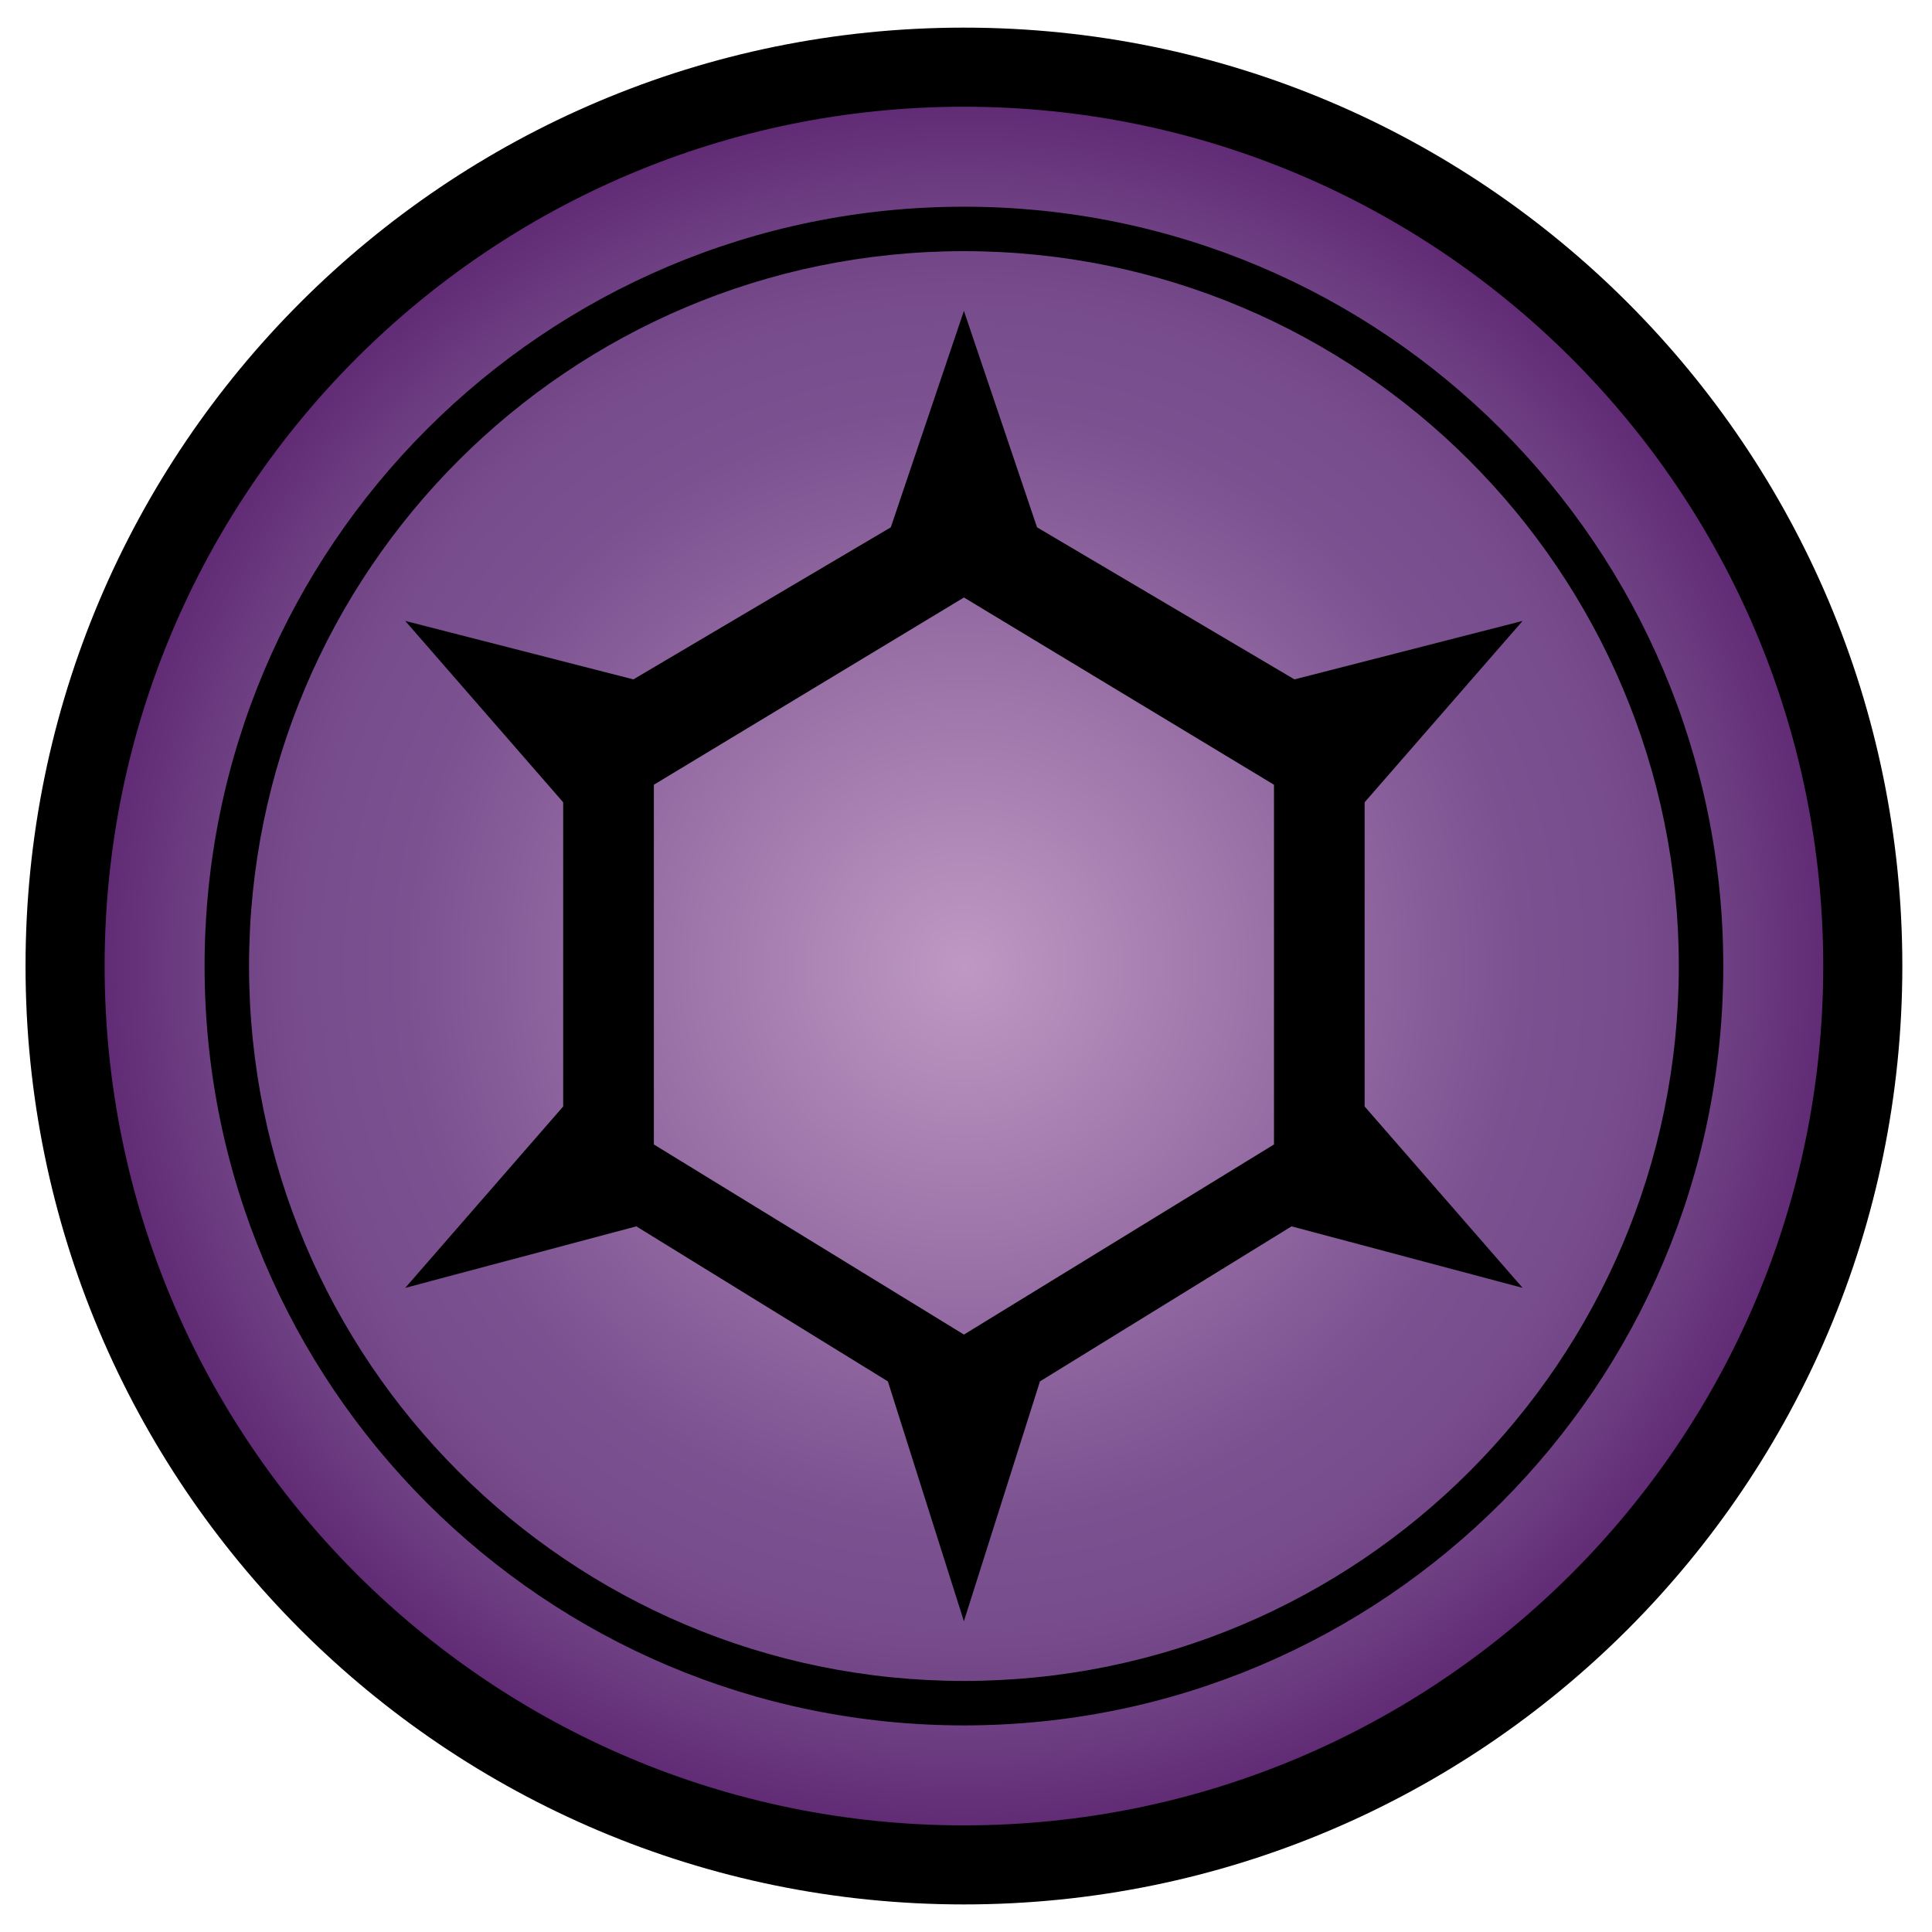
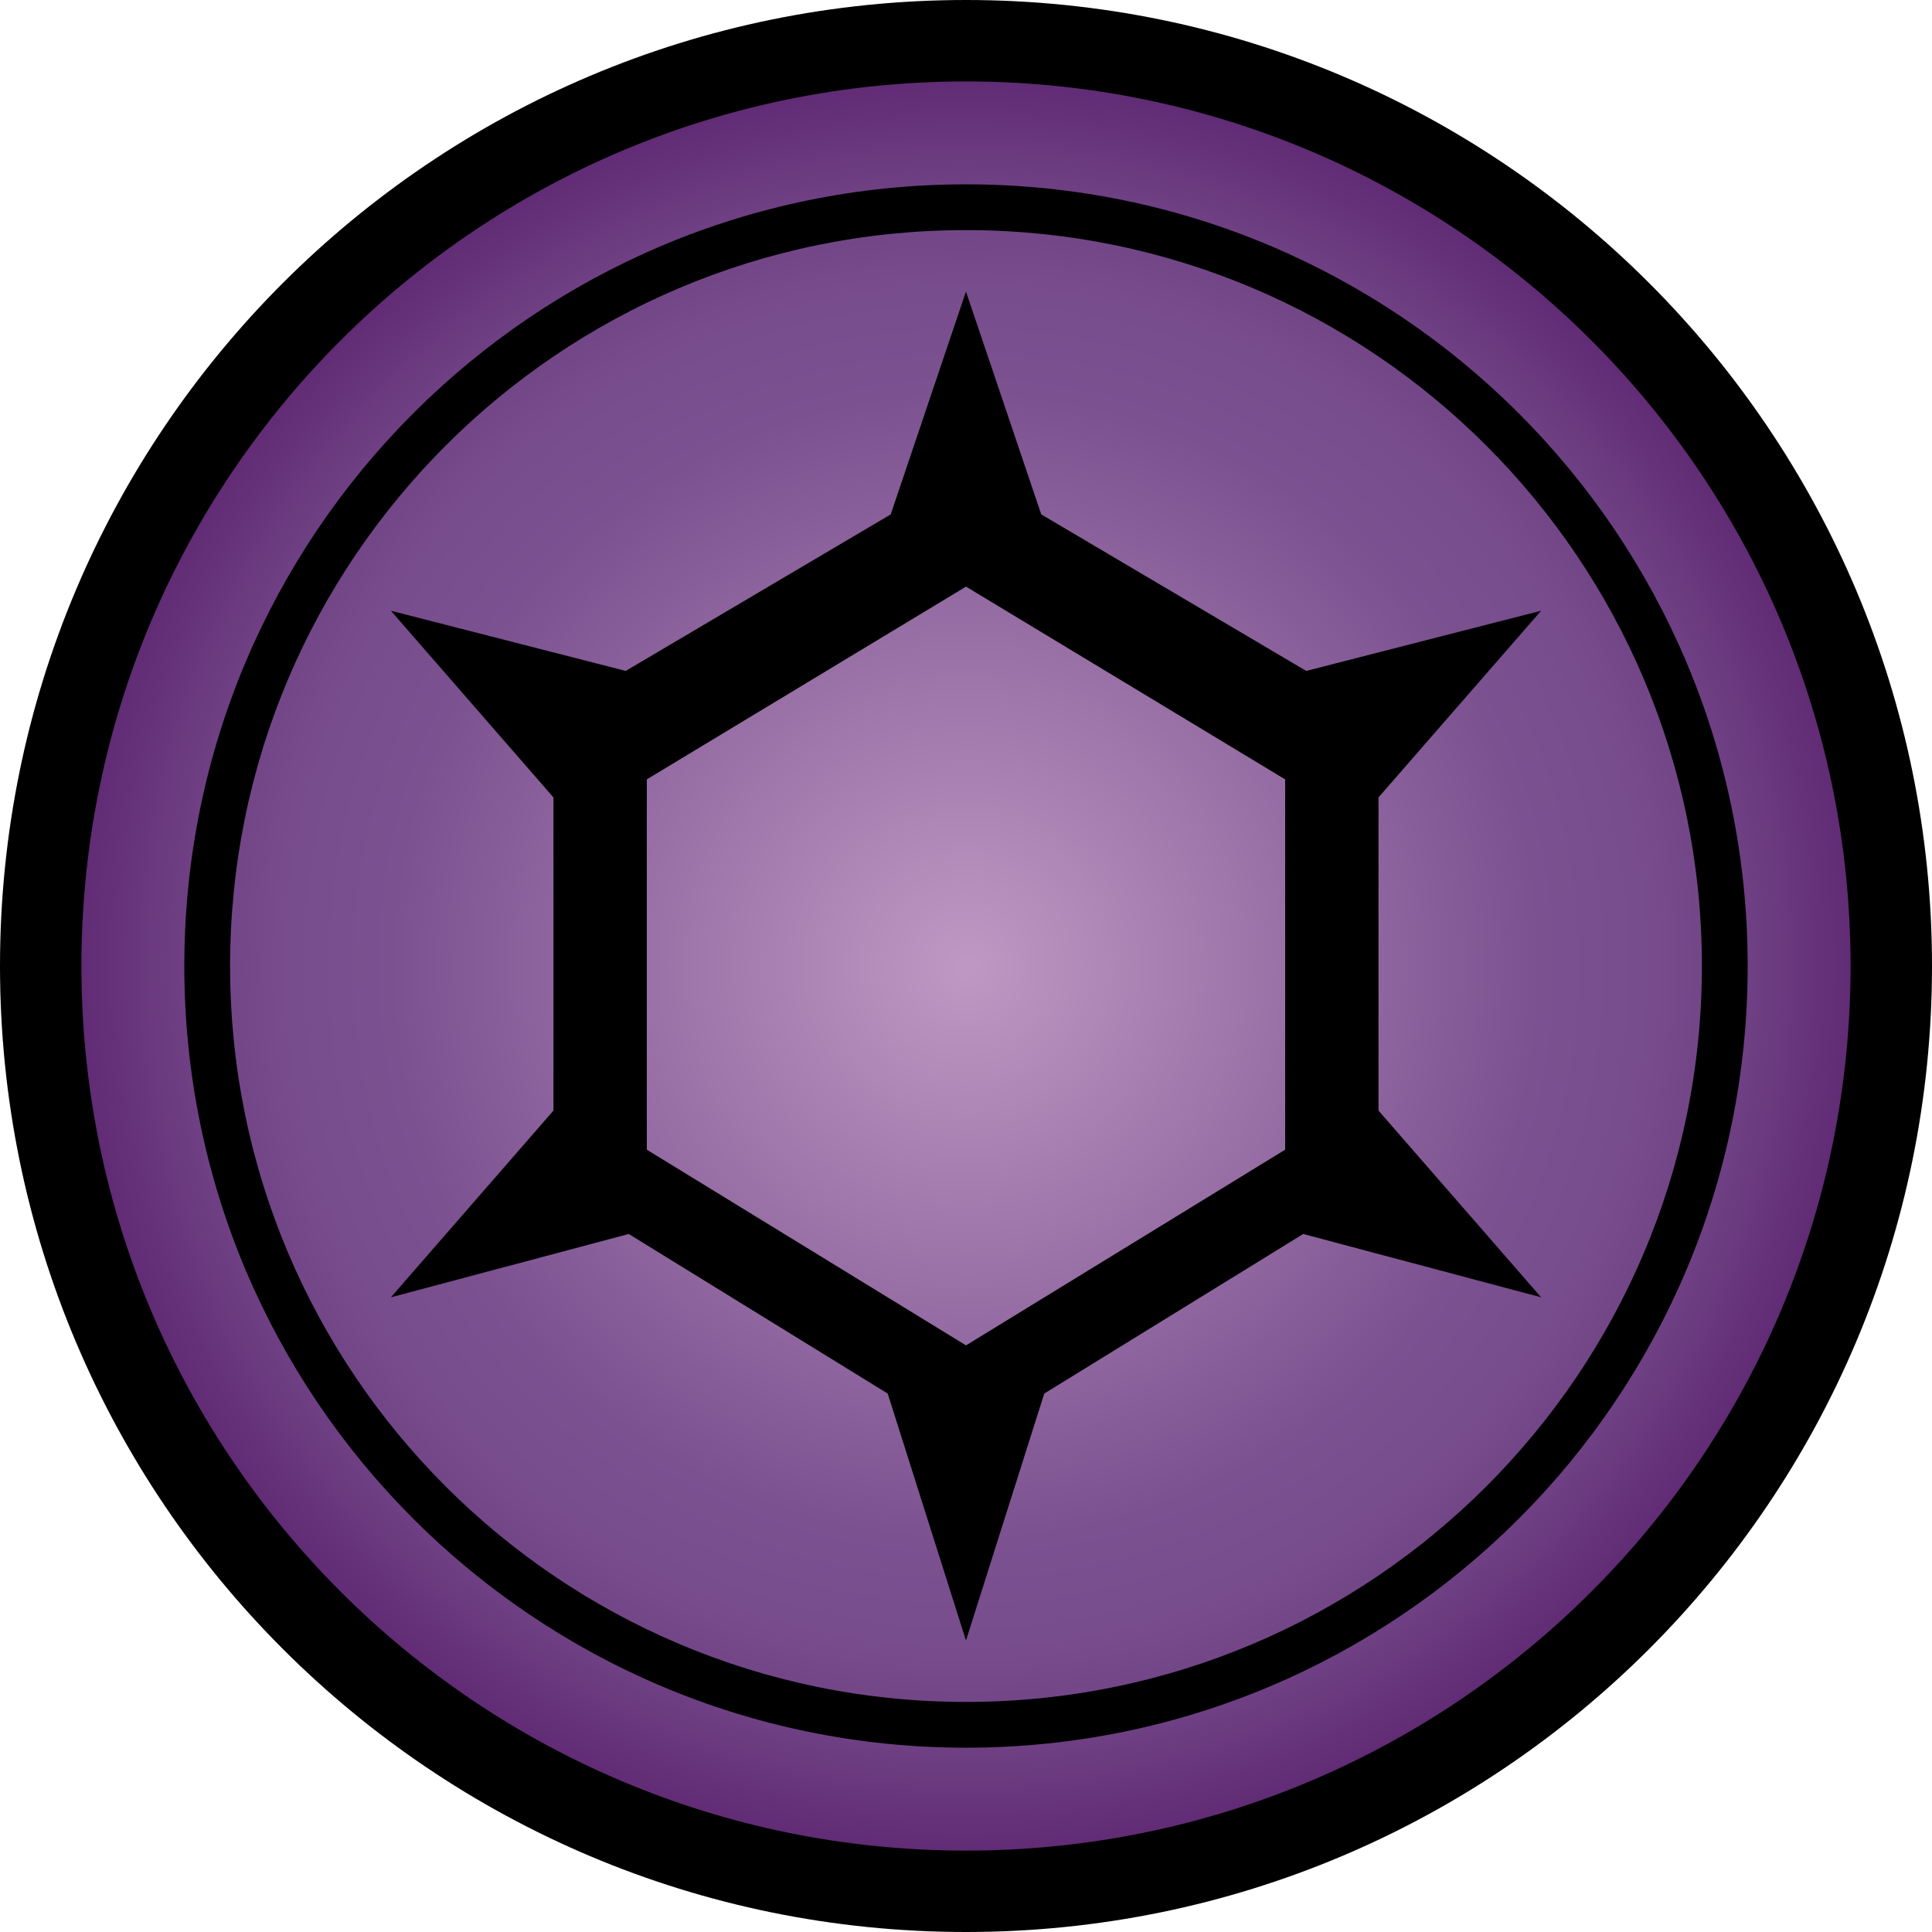
- <svg xmlns="http://www.w3.org/2000/svg" version="1.1" id="Layer_1" x="0px" y="0px" width="350px" height="350px" viewBox="0 0 350 350" enable-background="new 0 0 350 350" xml:space="preserve">
-   <g id="Layer_1_1_">
+ <svg xmlns="http://www.w3.org/2000/svg" version="1.1" id="Layer_1" x="0px" y="0px" width="340" height="340" viewBox="0 0 340 340" enable-background="new 0 0 350 350" xml:space="preserve">
+   <defs id="defs5" />
+   <g id="Layer_1_1_" transform="translate(-4.626,-5.005)">
</g>
-   <g>
-     <path d="M344.626,175.005c0,93.892-76.114,170-170.001,170c-93.888,0-169.999-76.108-169.999-170c0-93.885,76.11-170,169.999-170   C268.512,5.006,344.626,81.121,344.626,175.005z" />
-     <radialGradient id="SVGID_1_" cx="405.625" cy="175.991" r="155.672" gradientTransform="matrix(1 0 0 -1 -231 351)" gradientUnits="userSpaceOnUse">
-       <stop offset="0" style="stop-color:#BF99C3" />
-       <stop offset="0.65" style="stop-color:#7B5190" />
-       <stop offset="0.764" style="stop-color:#784D8D" />
-       <stop offset="0.882" style="stop-color:#6F4084" />
-       <stop offset="1" style="stop-color:#612C75" />
+   <g id="g5" transform="translate(-4.626,-5.005)">
+     <path d="m 344.626,175.005 c 0,93.892 -76.114,170 -170.001,170 -93.888,0 -169.999,-76.108 -169.999,-170 0,-93.885 76.11,-170 169.999,-170 93.887,0.001 170.001,76.116 170.001,170 z" id="path1" />
+     <radialGradient id="SVGID_1_" cx="405.625" cy="175.991" r="155.672" gradientTransform="matrix(1,0,0,-1,-231,351)" gradientUnits="userSpaceOnUse">
+       <stop offset="0" style="stop-color:#BF99C3" id="stop1" />
+       <stop offset="0.65" style="stop-color:#7B5190" id="stop2" />
+       <stop offset="0.764" style="stop-color:#784D8D" id="stop3" />
+       <stop offset="0.882" style="stop-color:#6F4084" id="stop4" />
+       <stop offset="1" style="stop-color:#612C75" id="stop5" />
    </radialGradient>
-     <path fill="url(#SVGID_1_)" d="M330.296,175.005c0,85.983-69.698,155.677-155.671,155.677   c-85.976,0-155.671-69.692-155.671-155.677c0-85.969,69.696-155.669,155.671-155.669   C260.598,19.336,330.296,89.036,330.296,175.005z M174.625,37.445c-75.975,0-137.563,61.592-137.563,137.561   c0,75.98,61.588,137.567,137.563,137.567c75.971,0,137.563-61.587,137.563-137.567C312.188,99.037,250.596,37.445,174.625,37.445z    M174.625,45.5c-71.525,0-129.508,57.986-129.508,129.505c0,71.533,57.982,129.513,129.508,129.513   c71.521,0,129.507-57.979,129.507-129.513C304.132,103.486,246.146,45.5,174.625,45.5z M174.621,56.312l13.249,39.219l46.63,27.545   l41.337-10.592l-28.62,32.858v55.104l28.62,32.864l-41.862-11.145L188.4,250.249l-13.78,43.457l-13.774-43.457l-45.572-28.082   l-41.862,11.144l28.614-32.865v-55.104l-28.614-32.858l41.331,10.592l46.633-27.545L174.621,56.312L174.621,56.312z    M174.628,241.77l56.166-34.438v-65.17l-56.166-33.92l-56.173,33.92v65.17L174.628,241.77z" />
+     <path fill="url(#SVGID_1_)" d="m 330.296,175.005 c 0,85.983 -69.698,155.677 -155.671,155.677 -85.976,0 -155.671,-69.692 -155.671,-155.677 0,-85.969 69.696,-155.669 155.671,-155.669 85.973,0 155.671,69.7 155.671,155.669 z M 174.625,37.445 c -75.975,0 -137.563,61.592 -137.563,137.561 0,75.98 61.588,137.567 137.563,137.567 75.971,0 137.563,-61.587 137.563,-137.567 0,-75.969 -61.592,-137.561 -137.563,-137.561 z m 0,8.055 c -71.525,0 -129.508,57.986 -129.508,129.505 0,71.533 57.982,129.513 129.508,129.513 71.521,0 129.507,-57.979 129.507,-129.513 C 304.132,103.486 246.146,45.5 174.625,45.5 Z m -0.004,10.812 13.249,39.219 46.63,27.545 41.337,-10.592 -28.62,32.858 v 55.104 l 28.62,32.864 -41.862,-11.145 -45.575,28.084 -13.78,43.457 -13.774,-43.457 -45.572,-28.082 -41.862,11.144 28.614,-32.865 v -55.104 l -28.614,-32.858 41.331,10.592 46.633,-27.545 z m 0.007,185.458 56.166,-34.438 v -65.17 l -56.166,-33.92 -56.173,33.92 v 65.17 z" id="path5" style="fill:url(#SVGID_1_)" />
  </g>
</svg>
